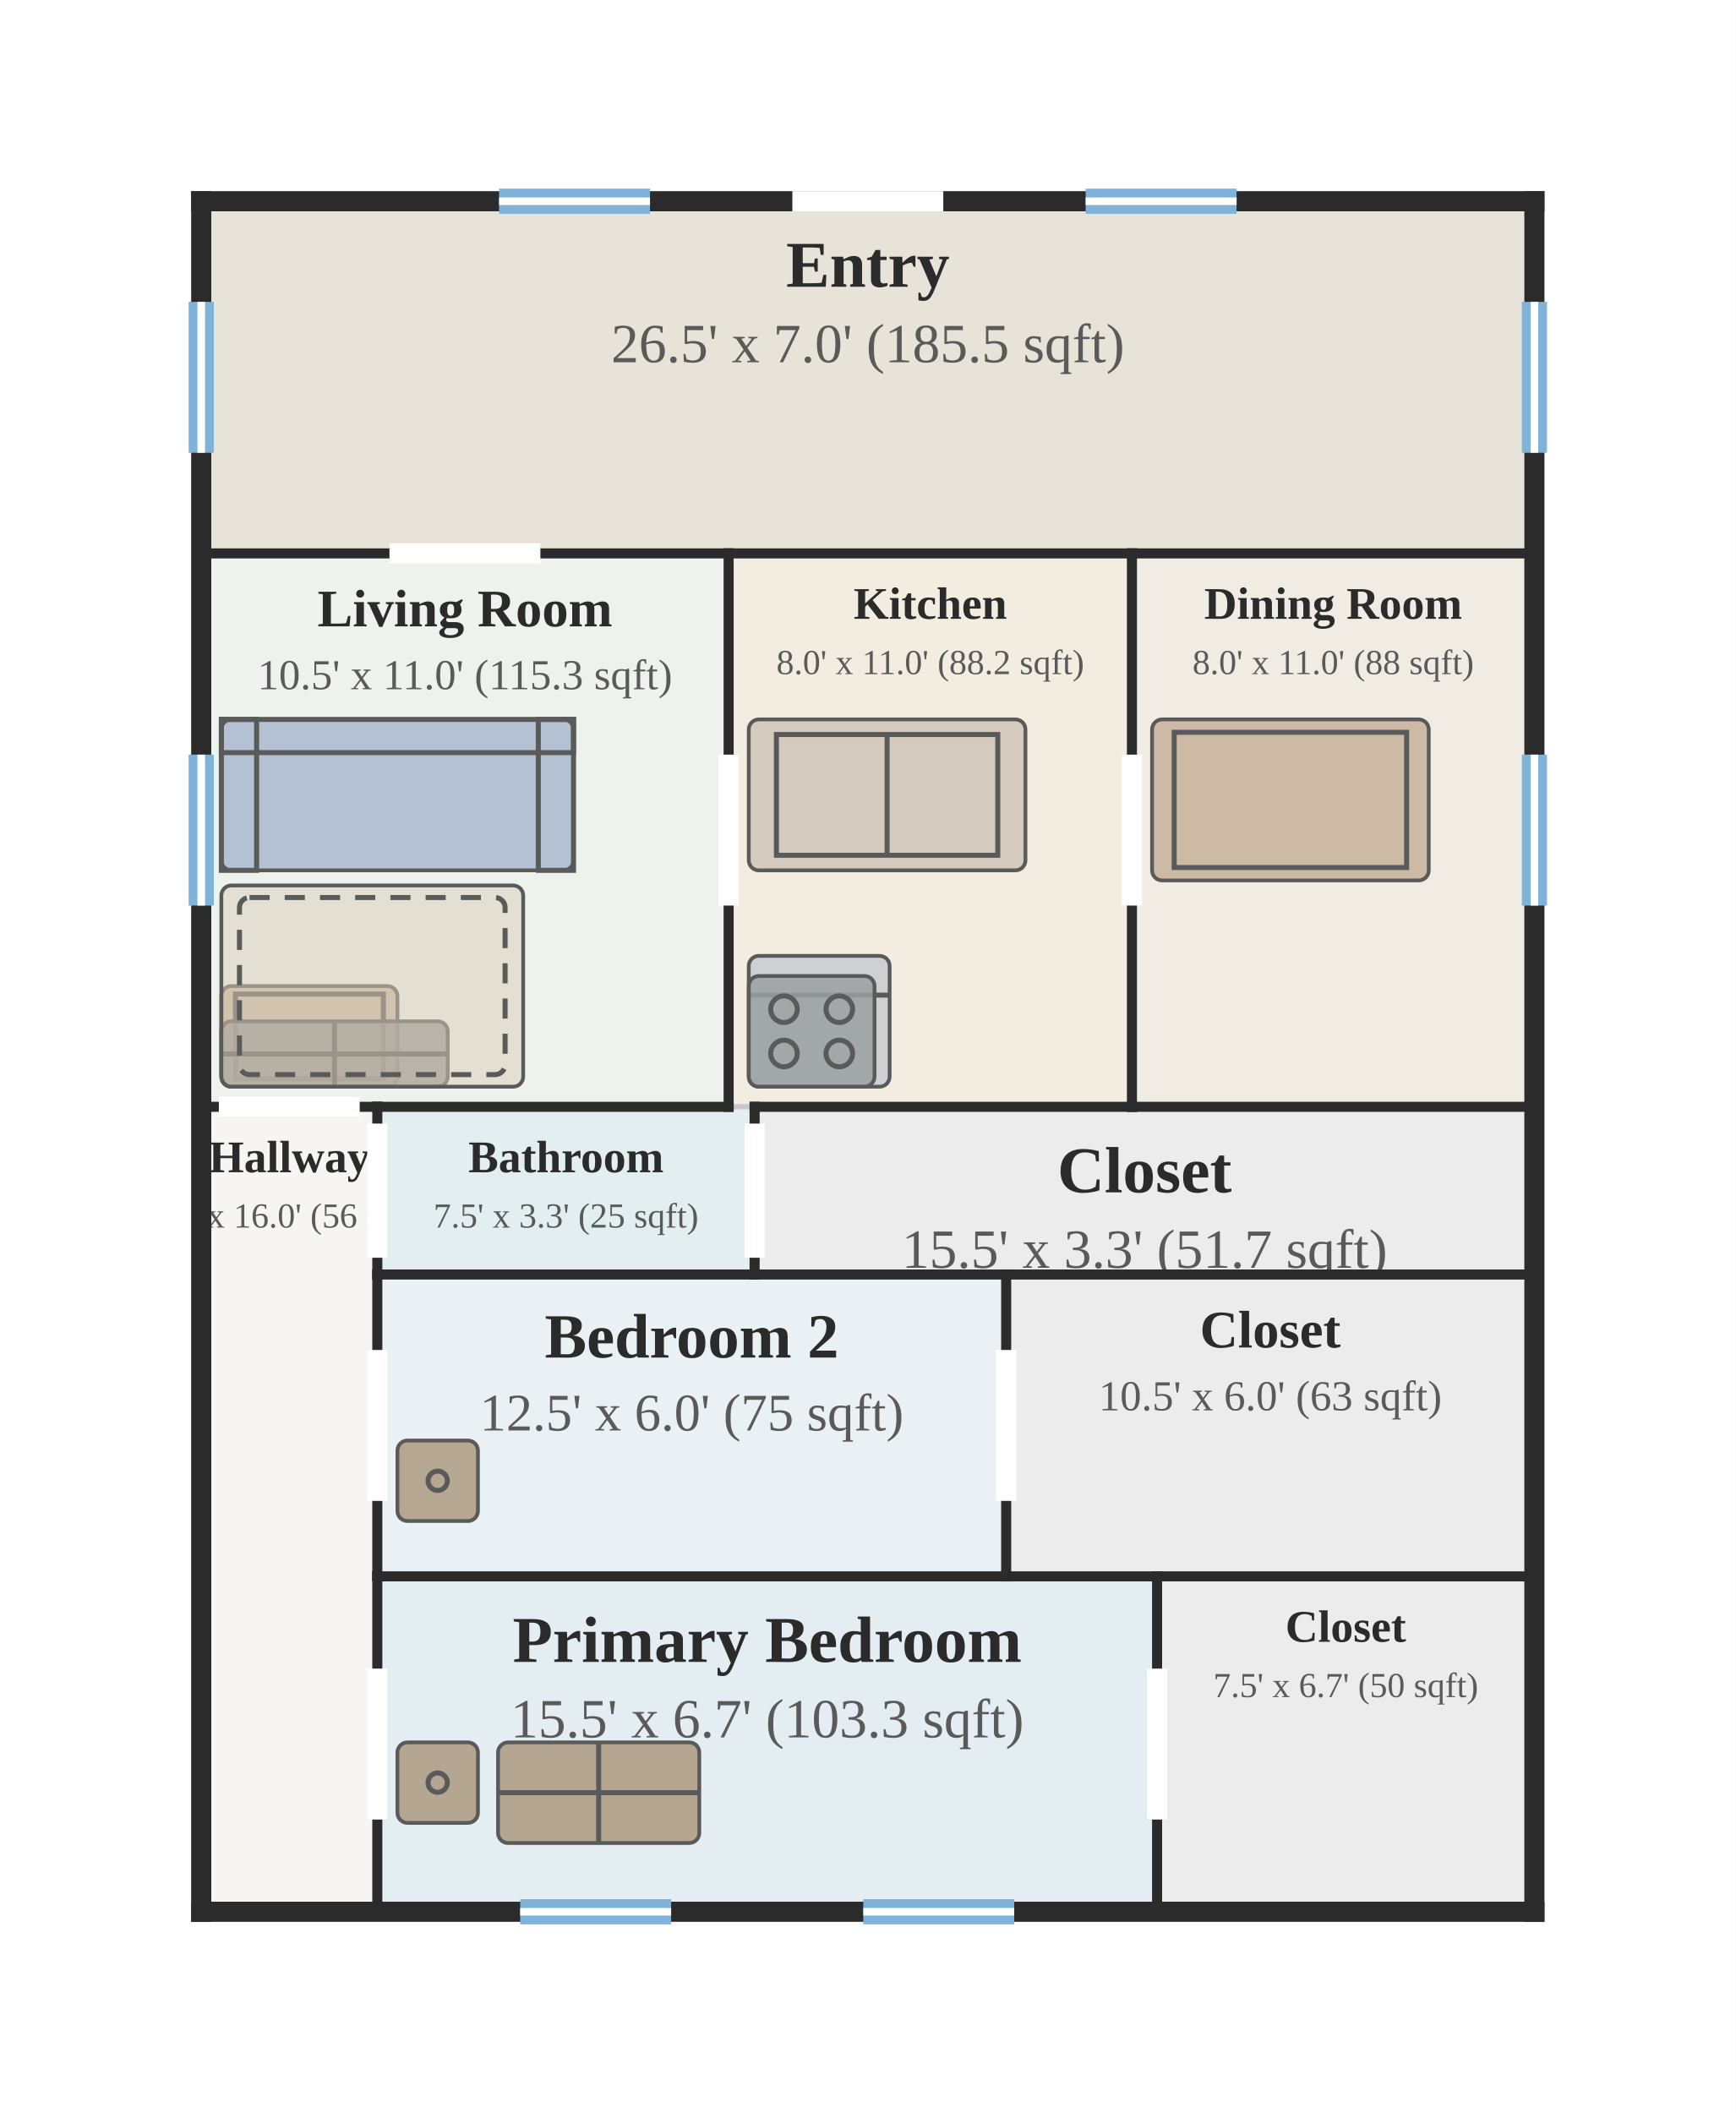
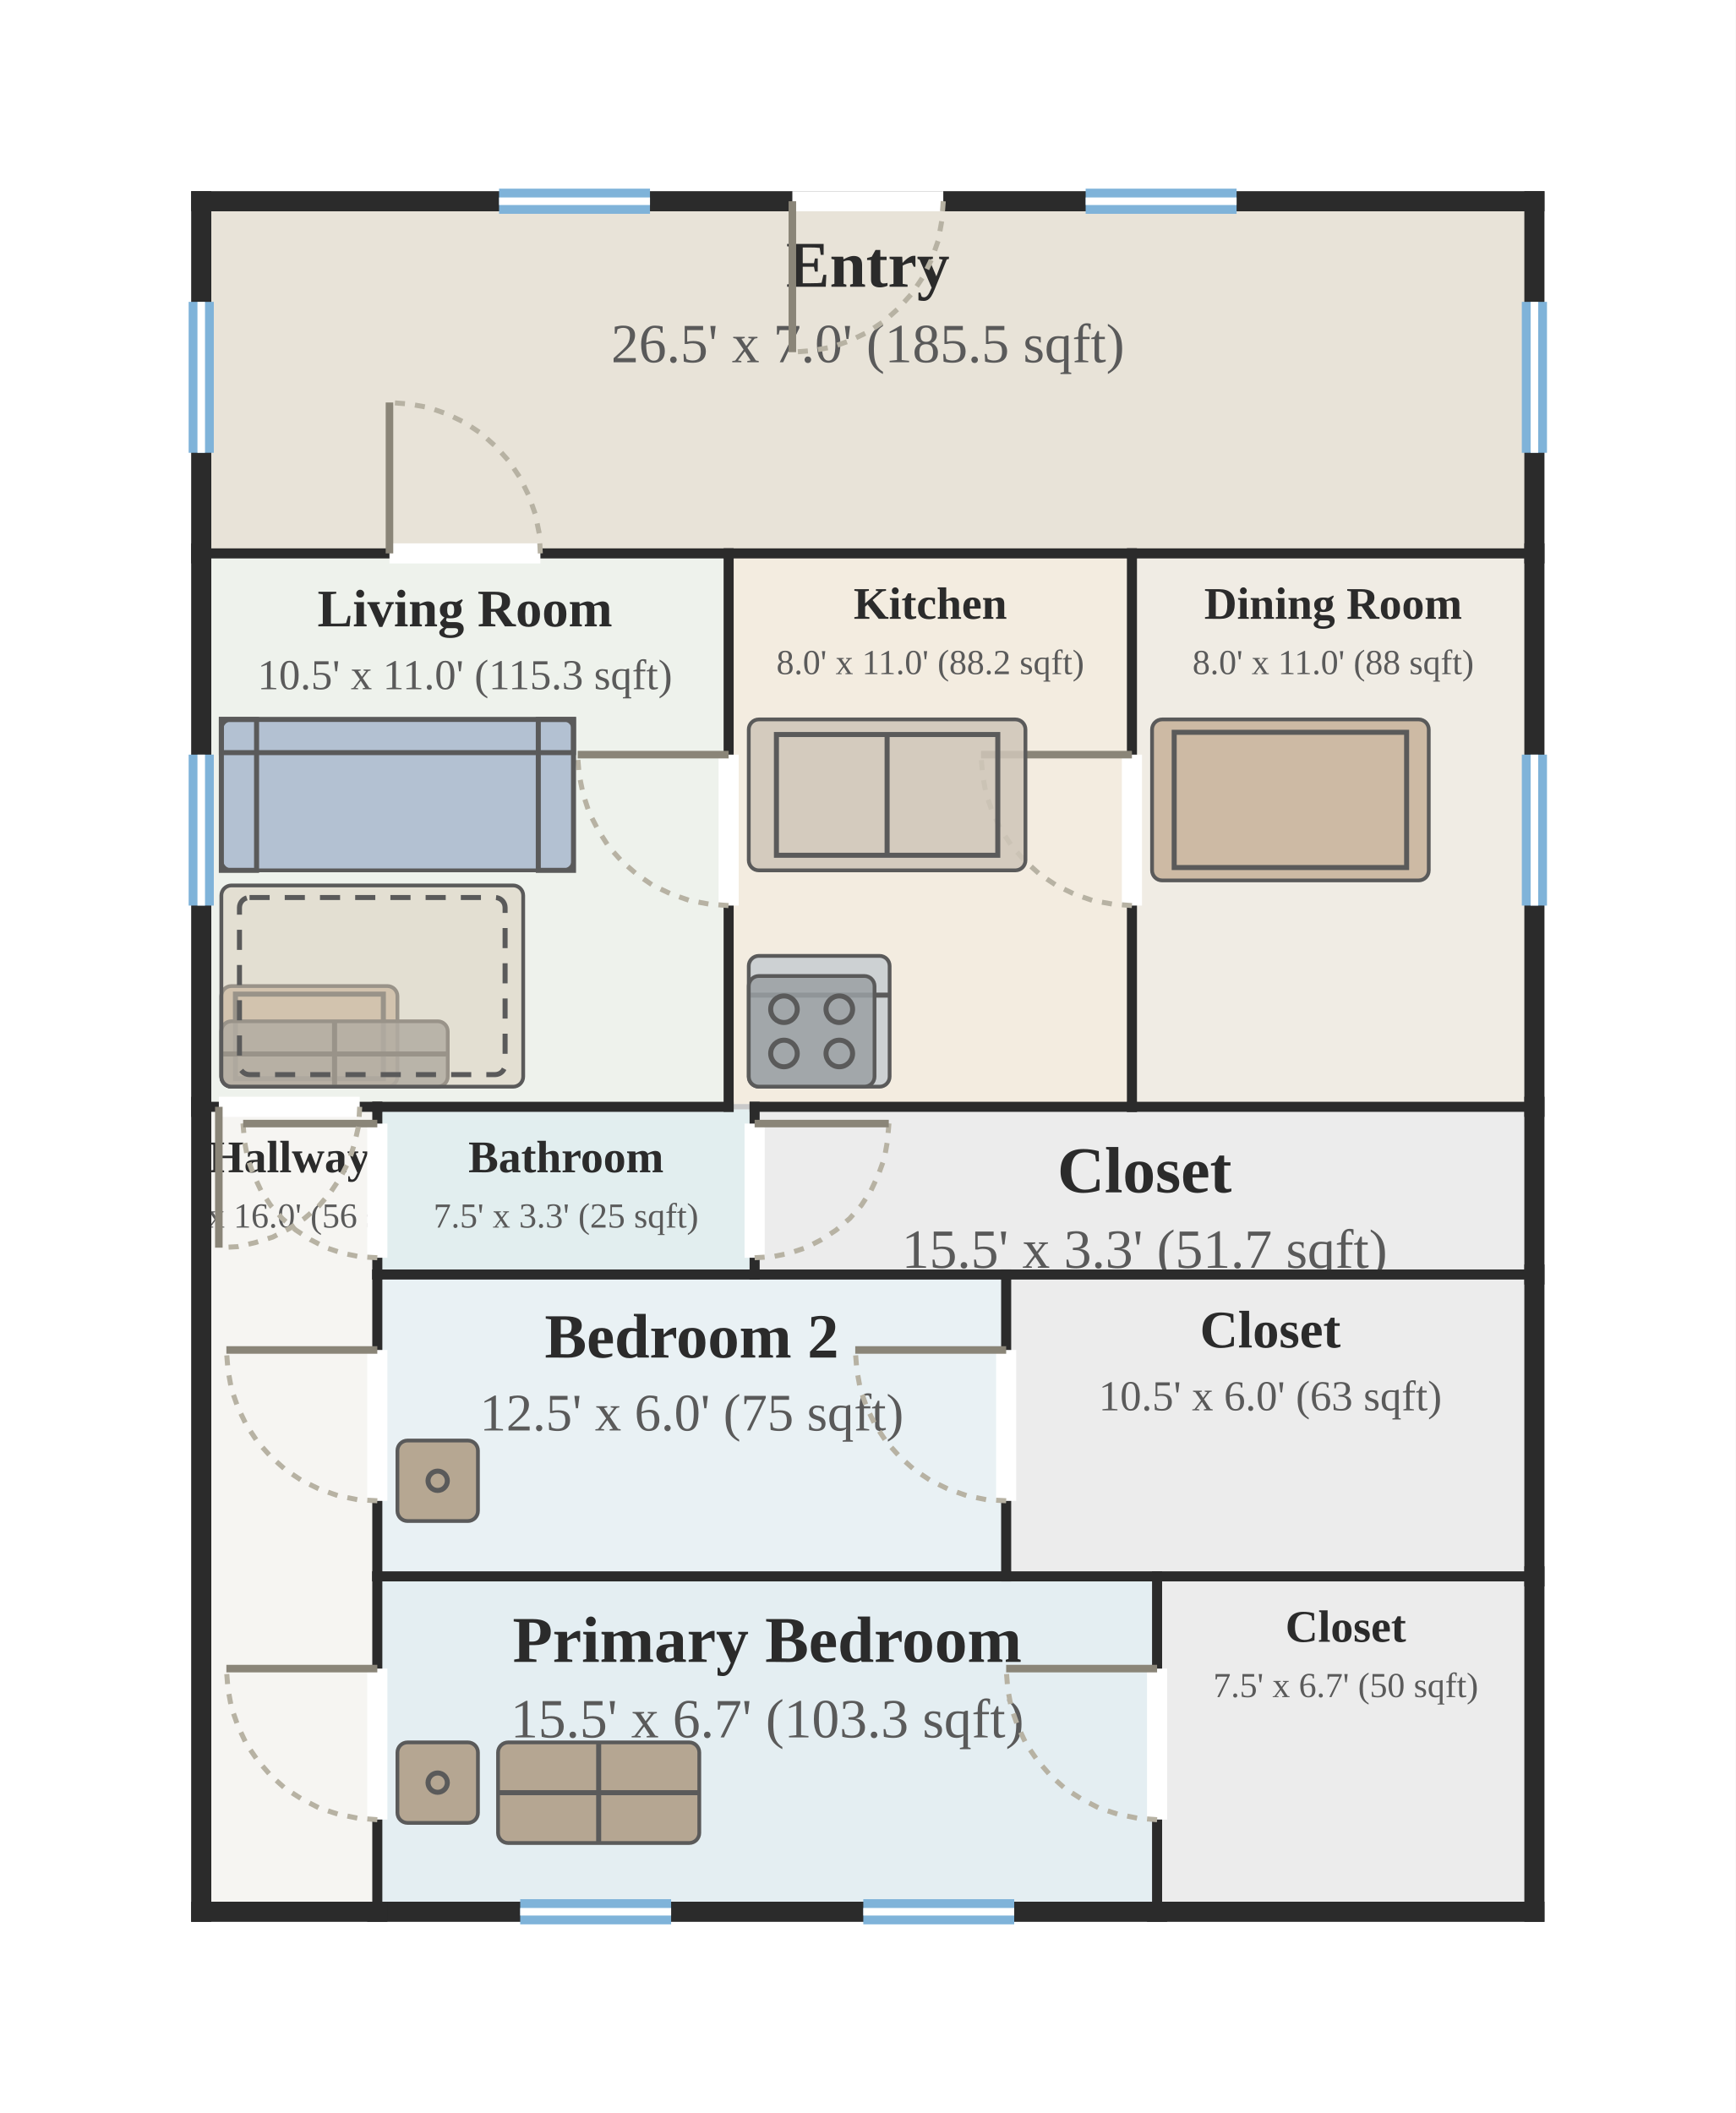
<svg xmlns="http://www.w3.org/2000/svg" viewBox="0 0 345 420" width="345" height="420">
  <rect width="345" height="420" fill="#ffffff" />
  <g transform="translate(40, 40)">
    <rect x="0" y="0" width="265" height="70" fill="#e8e3d8" stroke="#c9c9c9" stroke-width="1" />
    <clipPath id="clip_entry">
      <rect x="0" y="0" width="265" height="70" />
    </clipPath>
    <g clip-path="url(#clip_entry)">
      <text x="132.5" y="17" text-anchor="middle" font-size="13" font-weight="600" fill="#2b2b2b">Entry</text>
      <text x="132.5" y="32" text-anchor="middle" font-size="11" fill="#5a5a5a">26.5' x 7.0' (185.5 sqft)</text>
    </g>
    <rect x="0" y="70" width="104.833" height="110" fill="#eef2ec" stroke="#c9c9c9" stroke-width="1" />
    <clipPath id="clip_living">
      <rect x="0" y="70" width="104.833" height="110" />
    </clipPath>
    <g clip-path="url(#clip_living)">
      <text x="52.417" y="84.5" text-anchor="middle" font-size="10.5" font-weight="600" fill="#2b2b2b">Living Room</text>
      <text x="52.417" y="97" text-anchor="middle" font-size="8.5" fill="#5a5a5a">10.5' x 11.0' (115.3 sqft)</text>
    </g>
    <rect x="104.833" y="70" width="80.167" height="110" fill="#f3ece0" stroke="#c9c9c9" stroke-width="1" />
    <clipPath id="clip_kitchen">
      <rect x="104.833" y="70" width="80.167" height="110" />
    </clipPath>
    <g clip-path="url(#clip_kitchen)">
      <text x="144.917" y="83" text-anchor="middle" font-size="9" font-weight="600" fill="#2b2b2b">Kitchen</text>
      <text x="144.917" y="94" text-anchor="middle" font-size="7" fill="#5a5a5a">8.0' x 11.0' (88.2 sqft)</text>
    </g>
    <rect x="185" y="70" width="80" height="110" fill="#f0ece4" stroke="#c9c9c9" stroke-width="1" />
    <clipPath id="clip_dining">
      <rect x="185" y="70" width="80" height="110" />
    </clipPath>
    <g clip-path="url(#clip_dining)">
      <text x="225" y="83" text-anchor="middle" font-size="9" font-weight="600" fill="#2b2b2b">Dining Room</text>
      <text x="225" y="94" text-anchor="middle" font-size="7" fill="#5a5a5a">8.0' x 11.0' (88 sqft)</text>
    </g>
    <rect x="35" y="273.333" width="155" height="66.667" fill="#e4eef2" stroke="#c9c9c9" stroke-width="1" />
    <clipPath id="clip_bedroom_1">
      <rect x="35" y="273.333" width="155" height="66.667" />
    </clipPath>
    <g clip-path="url(#clip_bedroom_1)">
      <text x="112.5" y="290.333" text-anchor="middle" font-size="13" font-weight="600" fill="#2b2b2b">Primary Bedroom</text>
      <text x="112.5" y="305.333" text-anchor="middle" font-size="11" fill="#5a5a5a">15.5' x 6.7' (103.3 sqft)</text>
    </g>
    <rect x="35" y="213.333" width="125" height="60" fill="#e9f1f4" stroke="#c9c9c9" stroke-width="1" />
    <clipPath id="clip_bedroom_2">
      <rect x="35" y="213.333" width="125" height="60" />
    </clipPath>
    <g clip-path="url(#clip_bedroom_2)">
      <text x="97.5" y="229.833" text-anchor="middle" font-size="12.5" font-weight="600" fill="#2b2b2b">Bedroom 2</text>
      <text x="97.5" y="244.333" text-anchor="middle" font-size="10.5" fill="#5a5a5a">12.5' x 6.0' (75 sqft)</text>
    </g>
    <rect x="35" y="180" width="75" height="33.333" fill="#e2eeef" stroke="#c9c9c9" stroke-width="1" />
    <clipPath id="clip_bath_shared_1">
      <rect x="35" y="180" width="75" height="33.333" />
    </clipPath>
    <g clip-path="url(#clip_bath_shared_1)">
      <text x="72.5" y="193" text-anchor="middle" font-size="9" font-weight="600" fill="#2b2b2b">Bathroom</text>
      <text x="72.5" y="204" text-anchor="middle" font-size="7" fill="#5a5a5a">7.5' x 3.3' (25 sqft)</text>
    </g>
    <rect x="110" y="180" width="155" height="33.333" fill="#ececec" stroke="#c9c9c9" stroke-width="1" />
    <clipPath id="clip_bath_shared_1_closet">
      <rect x="110" y="180" width="155" height="33.333" />
    </clipPath>
    <g clip-path="url(#clip_bath_shared_1_closet)">
      <text x="187.5" y="197" text-anchor="middle" font-size="13" font-weight="600" fill="#2b2b2b">Closet</text>
      <text x="187.5" y="212" text-anchor="middle" font-size="11" fill="#5a5a5a">15.5' x 3.3' (51.7 sqft)</text>
    </g>
    <rect x="160" y="213.333" width="105" height="60" fill="#ececec" stroke="#c9c9c9" stroke-width="1" />
    <clipPath id="clip_bedroom_2_closet">
      <rect x="160" y="213.333" width="105" height="60" />
    </clipPath>
    <g clip-path="url(#clip_bedroom_2_closet)">
      <text x="212.5" y="227.833" text-anchor="middle" font-size="10.5" font-weight="600" fill="#2b2b2b">Closet</text>
      <text x="212.5" y="240.333" text-anchor="middle" font-size="8.5" fill="#5a5a5a">10.5' x 6.0' (63 sqft)</text>
    </g>
    <rect x="190" y="273.333" width="75" height="66.667" fill="#ececec" stroke="#c9c9c9" stroke-width="1" />
    <clipPath id="clip_bedroom_1_closet">
      <rect x="190" y="273.333" width="75" height="66.667" />
    </clipPath>
    <g clip-path="url(#clip_bedroom_1_closet)">
      <text x="227.5" y="286.333" text-anchor="middle" font-size="9" font-weight="600" fill="#2b2b2b">Closet</text>
      <text x="227.5" y="297.333" text-anchor="middle" font-size="7" fill="#5a5a5a">7.5' x 6.7' (50 sqft)</text>
    </g>
    <rect x="0" y="180" width="35" height="160" fill="#f6f5f2" stroke="#c9c9c9" stroke-width="1" />
    <clipPath id="clip_hallway">
      <rect x="0" y="180" width="35" height="160" />
    </clipPath>
    <g clip-path="url(#clip_hallway)">
      <text x="17.5" y="193" text-anchor="middle" font-size="9" font-weight="600" fill="#2b2b2b">Hallway</text>
      <text x="17.5" y="204" text-anchor="middle" font-size="7" fill="#5a5a5a">3.5' x 16.0' (56 sqft)</text>
    </g>
+     <line x1="265" y1="0" x2="265" y2="70" stroke="#2b2b2b" stroke-width="4" stroke-linecap="square" />
+     <line x1="0" y1="0" x2="0" y2="70" stroke="#2b2b2b" stroke-width="4" stroke-linecap="square" />
    <line x1="0" y1="0" x2="265" y2="0" stroke="#2b2b2b" stroke-width="4" stroke-linecap="square" />
-     <line x1="0" y1="340" x2="265" y2="340" stroke="#2b2b2b" stroke-width="4" stroke-linecap="square" />
-     <line x1="0" y1="0" x2="0" y2="340" stroke="#2b2b2b" stroke-width="4" stroke-linecap="square" />
-     <line x1="265" y1="0" x2="265" y2="340" stroke="#2b2b2b" stroke-width="4" stroke-linecap="square" />
+     <line x1="0" y1="70" x2="0" y2="180" stroke="#2b2b2b" stroke-width="4" stroke-linecap="square" />
+     <line x1="265" y1="70" x2="265" y2="180" stroke="#2b2b2b" stroke-width="4" stroke-linecap="square" />
+     <line x1="35" y1="340" x2="190" y2="340" stroke="#2b2b2b" stroke-width="4" stroke-linecap="square" />
+     <line x1="265" y1="180" x2="265" y2="213.333" stroke="#2b2b2b" stroke-width="4" stroke-linecap="square" />
+     <line x1="265" y1="213.333" x2="265" y2="273.333" stroke="#2b2b2b" stroke-width="4" stroke-linecap="square" />
+     <line x1="265" y1="273.333" x2="265" y2="340" stroke="#2b2b2b" stroke-width="4" stroke-linecap="square" />
+     <line x1="190" y1="340" x2="265" y2="340" stroke="#2b2b2b" stroke-width="4" stroke-linecap="square" />
+     <line x1="0" y1="180" x2="0" y2="340" stroke="#2b2b2b" stroke-width="4" stroke-linecap="square" />
+     <line x1="0" y1="340" x2="35" y2="340" stroke="#2b2b2b" stroke-width="4" stroke-linecap="square" />
    <line x1="0" y1="70" x2="104.833" y2="70" stroke="#2b2b2b" stroke-width="2" stroke-linecap="square" />
    <line x1="104.833" y1="70" x2="185" y2="70" stroke="#2b2b2b" stroke-width="2" stroke-linecap="square" />
    <line x1="185" y1="70" x2="265" y2="70" stroke="#2b2b2b" stroke-width="2" stroke-linecap="square" />
    <line x1="104.833" y1="70" x2="104.833" y2="180" stroke="#2b2b2b" stroke-width="2" stroke-linecap="square" />
    <line x1="35" y1="180" x2="104.833" y2="180" stroke="#2b2b2b" stroke-width="2" stroke-linecap="square" />
    <line x1="0" y1="180" x2="35" y2="180" stroke="#2b2b2b" stroke-width="2" stroke-linecap="square" />
    <line x1="185" y1="70" x2="185" y2="180" stroke="#2b2b2b" stroke-width="2" stroke-linecap="square" />
    <line x1="110" y1="180" x2="185" y2="180" stroke="#2b2b2b" stroke-width="2" stroke-linecap="square" />
    <line x1="185" y1="180" x2="265" y2="180" stroke="#2b2b2b" stroke-width="2" stroke-linecap="square" />
    <line x1="35" y1="273.333" x2="160" y2="273.333" stroke="#2b2b2b" stroke-width="2" stroke-linecap="square" />
    <line x1="160" y1="273.333" x2="190" y2="273.333" stroke="#2b2b2b" stroke-width="2" stroke-linecap="square" />
    <line x1="190" y1="273.333" x2="190" y2="340" stroke="#2b2b2b" stroke-width="2" stroke-linecap="square" />
    <line x1="35" y1="273.333" x2="35" y2="340" stroke="#2b2b2b" stroke-width="2" stroke-linecap="square" />
    <line x1="35" y1="213.333" x2="110" y2="213.333" stroke="#2b2b2b" stroke-width="2" stroke-linecap="square" />
    <line x1="110" y1="213.333" x2="160" y2="213.333" stroke="#2b2b2b" stroke-width="2" stroke-linecap="square" />
    <line x1="160" y1="213.333" x2="160" y2="273.333" stroke="#2b2b2b" stroke-width="2" stroke-linecap="square" />
    <line x1="35" y1="213.333" x2="35" y2="273.333" stroke="#2b2b2b" stroke-width="2" stroke-linecap="square" />
    <line x1="110" y1="180" x2="110" y2="213.333" stroke="#2b2b2b" stroke-width="2" stroke-linecap="square" />
    <line x1="35" y1="180" x2="35" y2="213.333" stroke="#2b2b2b" stroke-width="2" stroke-linecap="square" />
    <line x1="160" y1="213.333" x2="265" y2="213.333" stroke="#2b2b2b" stroke-width="2" stroke-linecap="square" />
    <line x1="190" y1="273.333" x2="265" y2="273.333" stroke="#2b2b2b" stroke-width="2" stroke-linecap="square" />
    <line x1="59.2" y1="0" x2="89.2" y2="0" stroke="#7fb3d9" stroke-width="5" />
    <line x1="59.2" y1="0" x2="89.2" y2="0" stroke="#ffffff" stroke-width="1.5" />
    <line x1="175.8" y1="0" x2="205.8" y2="0" stroke="#7fb3d9" stroke-width="5" />
    <line x1="175.8" y1="0" x2="205.8" y2="0" stroke="#ffffff" stroke-width="1.5" />
    <line x1="0" y1="20" x2="0" y2="50" stroke="#7fb3d9" stroke-width="5" />
    <line x1="0" y1="20" x2="0" y2="50" stroke="#ffffff" stroke-width="1.5" />
    <line x1="265" y1="20" x2="265" y2="50" stroke="#7fb3d9" stroke-width="5" />
    <line x1="265" y1="20" x2="265" y2="50" stroke="#ffffff" stroke-width="1.5" />
    <line x1="0" y1="110" x2="0" y2="140" stroke="#7fb3d9" stroke-width="5" />
    <line x1="0" y1="110" x2="0" y2="140" stroke="#ffffff" stroke-width="1.5" />
    <line x1="265" y1="110" x2="265" y2="140" stroke="#7fb3d9" stroke-width="5" />
    <line x1="265" y1="110" x2="265" y2="140" stroke="#ffffff" stroke-width="1.5" />
    <line x1="63.4" y1="340" x2="93.4" y2="340" stroke="#7fb3d9" stroke-width="5" />
    <line x1="63.4" y1="340" x2="93.4" y2="340" stroke="#ffffff" stroke-width="1.5" />
    <line x1="131.6" y1="340" x2="161.6" y2="340" stroke="#7fb3d9" stroke-width="5" />
    <line x1="131.6" y1="340" x2="161.6" y2="340" stroke="#ffffff" stroke-width="1.5" />
    <line x1="104.833" y1="110" x2="104.833" y2="140" stroke="#ffffff" stroke-width="4" />
+     <polyline points="104.8,140.0 100.9,139.7 97.1,139.0 93.4,137.7 89.8,136.0 86.6,133.8 83.6,131.2 81.0,128.3 78.9,125.0 77.1,121.5 75.9,117.8 75.1,113.9 74.8,110.0" fill="none" stroke="#b7b2a3" stroke-width="1" stroke-dasharray="2 2" />
+     <line x1="104.833" y1="110" x2="74.833" y2="110" stroke="#8a8578" stroke-width="1.5" />
    <line x1="185" y1="110" x2="185" y2="140" stroke="#ffffff" stroke-width="4" />
+     <polyline points="185.0,140.0 181.1,139.7 177.2,139.0 173.5,137.7 170.0,136.0 166.7,133.8 163.8,131.2 161.2,128.3 159.0,125.0 157.3,121.5 156.0,117.8 155.3,113.9 155.0,110.0" fill="none" stroke="#b7b2a3" stroke-width="1" stroke-dasharray="2 2" />
+     <line x1="185" y1="110" x2="155" y2="110" stroke="#8a8578" stroke-width="1.5" />
    <line x1="37.417" y1="70" x2="67.417" y2="70" stroke="#ffffff" stroke-width="4" />
+     <polyline points="67.4,70.0 67.2,66.1 66.4,62.2 65.1,58.5 63.4,55.0 61.2,51.7 58.6,48.8 55.7,46.2 52.4,44.0 48.9,42.3 45.2,41.0 41.3,40.3 37.4,40.0" fill="none" stroke="#b7b2a3" stroke-width="1" stroke-dasharray="2 2" />
+     <line x1="37.417" y1="70" x2="37.417" y2="40" stroke="#8a8578" stroke-width="1.5" />
    <line x1="35" y1="183.333" x2="35" y2="210" stroke="#ffffff" stroke-width="4" />
+     <polyline points="35.0,210.0 31.5,209.8 28.1,209.1 24.8,208.0 21.7,206.4 18.8,204.5 16.1,202.2 13.8,199.6 11.9,196.7 10.4,193.5 9.2,190.2 8.6,186.8 8.3,183.3" fill="none" stroke="#b7b2a3" stroke-width="1" stroke-dasharray="2 2" />
+     <line x1="35" y1="183.333" x2="8.333" y2="183.333" stroke="#8a8578" stroke-width="1.5" />
    <line x1="35" y1="228.333" x2="35" y2="258.333" stroke="#ffffff" stroke-width="4" />
+     <polyline points="35.0,258.3 31.1,258.1 27.2,257.3 23.5,256.0 20.0,254.3 16.7,252.1 13.8,249.5 11.2,246.6 9.0,243.3 7.3,239.8 6.0,236.1 5.3,232.2 5.0,228.3" fill="none" stroke="#b7b2a3" stroke-width="1" stroke-dasharray="2 2" />
+     <line x1="35" y1="228.333" x2="5" y2="228.333" stroke="#8a8578" stroke-width="1.5" />
    <line x1="35" y1="291.667" x2="35" y2="321.667" stroke="#ffffff" stroke-width="4" />
+     <polyline points="35.0,321.7 31.1,321.4 27.2,320.6 23.5,319.4 20.0,317.6 16.7,315.5 13.8,312.9 11.2,309.9 9.0,306.7 7.3,303.1 6.0,299.4 5.3,295.6 5.0,291.7" fill="none" stroke="#b7b2a3" stroke-width="1" stroke-dasharray="2 2" />
+     <line x1="35" y1="291.667" x2="5" y2="291.667" stroke="#8a8578" stroke-width="1.5" />
    <line x1="110" y1="183.333" x2="110" y2="210" stroke="#ffffff" stroke-width="4" />
+     <polyline points="110.0,210.0 113.5,209.8 116.9,209.1 120.2,208.0 123.3,206.4 126.2,204.5 128.9,202.2 131.2,199.6 133.1,196.7 134.6,193.5 135.8,190.2 136.4,186.8 136.7,183.3" fill="none" stroke="#b7b2a3" stroke-width="1" stroke-dasharray="2 2" />
+     <line x1="110" y1="183.333" x2="136.667" y2="183.333" stroke="#8a8578" stroke-width="1.5" />
    <line x1="160" y1="228.333" x2="160" y2="258.333" stroke="#ffffff" stroke-width="4" />
+     <polyline points="160.0,258.3 156.1,258.1 152.2,257.3 148.5,256.0 145.0,254.3 141.7,252.1 138.8,249.5 136.2,246.6 134.0,243.3 132.3,239.8 131.0,236.1 130.3,232.2 130.0,228.3" fill="none" stroke="#b7b2a3" stroke-width="1" stroke-dasharray="2 2" />
+     <line x1="160" y1="228.333" x2="130" y2="228.333" stroke="#8a8578" stroke-width="1.5" />
    <line x1="190" y1="291.667" x2="190" y2="321.667" stroke="#ffffff" stroke-width="4" />
+     <polyline points="190.0,321.7 186.1,321.4 182.2,320.6 178.5,319.4 175.0,317.6 171.7,315.5 168.8,312.9 166.2,309.9 164.0,306.7 162.3,303.1 161.0,299.4 160.3,295.6 160.0,291.7" fill="none" stroke="#b7b2a3" stroke-width="1" stroke-dasharray="2 2" />
+     <line x1="190" y1="291.667" x2="160" y2="291.667" stroke="#8a8578" stroke-width="1.5" />
    <line x1="3.5" y1="180" x2="31.5" y2="180" stroke="#ffffff" stroke-width="4" />
+     <polyline points="31.5,180.0 31.3,183.7 30.5,187.2 29.4,190.7 27.7,194.0 25.7,197.0 23.3,199.8 20.5,202.2 17.5,204.2 14.2,205.9 10.7,207.0 7.2,207.8 3.5,208.0" fill="none" stroke="#b7b2a3" stroke-width="1" stroke-dasharray="2 2" />
+     <line x1="3.5" y1="180" x2="3.5" y2="208" stroke="#8a8578" stroke-width="1.5" />
    <line x1="117.5" y1="0" x2="147.5" y2="0" stroke="#ffffff" stroke-width="4" />
+     <polyline points="147.5,0.0 147.2,3.9 146.5,7.8 145.2,11.5 143.5,15.0 141.3,18.3 138.7,21.2 135.8,23.8 132.5,26.0 129.0,27.7 125.3,29.0 121.4,29.7 117.5,30.0" fill="none" stroke="#b7b2a3" stroke-width="1" stroke-dasharray="2 2" />
+     <line x1="117.5" y1="0" x2="117.5" y2="30" stroke="#8a8578" stroke-width="1.5" />
    <g transform="translate(4, 103) rotate(0, 35, 15)">
      <rect x="0" y="0" width="70" height="30" fill="#a9b9ce" fill-opacity="0.85" stroke="#5a5a5a" stroke-width="0.75" rx="2" />
      <rect x="0" y="0" width="70" height="6.6" fill="none" stroke="#5a5a5a" stroke-width="1" rx="0" />
      <rect x="0" y="0" width="7" height="30" fill="none" stroke="#5a5a5a" stroke-width="1" rx="0" />
      <rect x="63" y="0" width="7" height="30" fill="none" stroke="#5a5a5a" stroke-width="1" rx="0" />
    </g>
    <g transform="translate(4, 156) rotate(0, 17.5, 10)">
      <rect x="0" y="0" width="35" height="20" fill="#c7b299" fill-opacity="0.85" stroke="#5a5a5a" stroke-width="0.75" rx="2" />
      <rect x="2.8" y="1.6" width="29.4" height="16.8" fill="none" stroke="#5a5a5a" stroke-width="1" rx="0" />
    </g>
    <g transform="translate(4, 163) rotate(0, 22.5, 6.5)">
      <rect x="0" y="0" width="45" height="13" fill="#8d8d8d" fill-opacity="0.85" stroke="#5a5a5a" stroke-width="0.75" rx="2" />
      <line x1="22.5" y1="0" x2="22.5" y2="13" stroke="#5a5a5a" stroke-width="1" />
      <line x1="0" y1="6.5" x2="45" y2="6.5" stroke="#5a5a5a" stroke-width="1" />
    </g>
    <g transform="translate(4, 136) rotate(0, 30, 20)">
      <rect x="0" y="0" width="60" height="40" fill="#d8cdb8" fill-opacity="0.5" stroke="#5a5a5a" stroke-width="0.75" rx="2" />
      <rect x="3.6" y="2.4" width="52.8" height="35.2" fill="none" stroke="#5a5a5a" stroke-width="1" rx="2" stroke-dasharray="4 3" />
    </g>
    <g transform="translate(108.8333, 103) rotate(0, 27.5, 15)">
      <rect x="0" y="0" width="55" height="30" fill="#cfc6b8" fill-opacity="0.85" stroke="#5a5a5a" stroke-width="0.75" rx="2" />
      <line x1="27.5" y1="3" x2="27.5" y2="27" stroke="#5a5a5a" stroke-width="1" />
      <rect x="5.5" y="3" width="44" height="24" fill="none" stroke="#5a5a5a" stroke-width="1" rx="0" />
    </g>
    <g transform="translate(108.8333, 150) rotate(0, 14, 13)">
      <rect x="0" y="0" width="28" height="26" fill="#c7cdd1" fill-opacity="0.85" stroke="#5a5a5a" stroke-width="0.75" rx="2" />
      <line x1="0" y1="7.8" x2="28" y2="7.8" stroke="#5a5a5a" stroke-width="1" />
    </g>
    <g transform="translate(108.8333, 154) rotate(0, 12.5, 11)">
      <rect x="0" y="0" width="25" height="22" fill="#9aa0a4" fill-opacity="0.85" stroke="#5a5a5a" stroke-width="0.75" rx="2" />
      <circle cx="7" cy="6.6" r="2.64" fill="none" stroke="#5a5a5a" stroke-width="1" />
      <circle cx="18" cy="6.6" r="2.64" fill="none" stroke="#5a5a5a" stroke-width="1" />
      <circle cx="7" cy="15.4" r="2.64" fill="none" stroke="#5a5a5a" stroke-width="1" />
      <circle cx="18" cy="15.4" r="2.64" fill="none" stroke="#5a5a5a" stroke-width="1" />
    </g>
    <g transform="translate(189, 103) rotate(0, 27.5, 16)">
      <rect x="0" y="0" width="55" height="32" fill="#c7b299" fill-opacity="0.85" stroke="#5a5a5a" stroke-width="0.75" rx="2" />
      <rect x="4.4" y="2.56" width="46.2" height="26.88" fill="none" stroke="#5a5a5a" stroke-width="1" rx="0" />
    </g>
    <g transform="translate(39, 306.3333) rotate(0, 8, 8)">
      <rect x="0" y="0" width="16" height="16" fill="#ad9a82" fill-opacity="0.85" stroke="#5a5a5a" stroke-width="0.75" rx="2" />
      <circle cx="8" cy="8" r="1.92" fill="none" stroke="#5a5a5a" stroke-width="1" />
    </g>
    <g transform="translate(59, 306.3333) rotate(0, 20, 10)">
      <rect x="0" y="0" width="40" height="20" fill="#ad9a82" fill-opacity="0.85" stroke="#5a5a5a" stroke-width="0.75" rx="2" />
      <line x1="20" y1="0" x2="20" y2="20" stroke="#5a5a5a" stroke-width="1" />
      <line x1="0" y1="10" x2="40" y2="10" stroke="#5a5a5a" stroke-width="1" />
    </g>
    <g transform="translate(39, 246.3333) rotate(0, 8, 8)">
      <rect x="0" y="0" width="16" height="16" fill="#ad9a82" fill-opacity="0.85" stroke="#5a5a5a" stroke-width="0.75" rx="2" />
      <circle cx="8" cy="8" r="1.92" fill="none" stroke="#5a5a5a" stroke-width="1" />
    </g>
  </g>
</svg>
